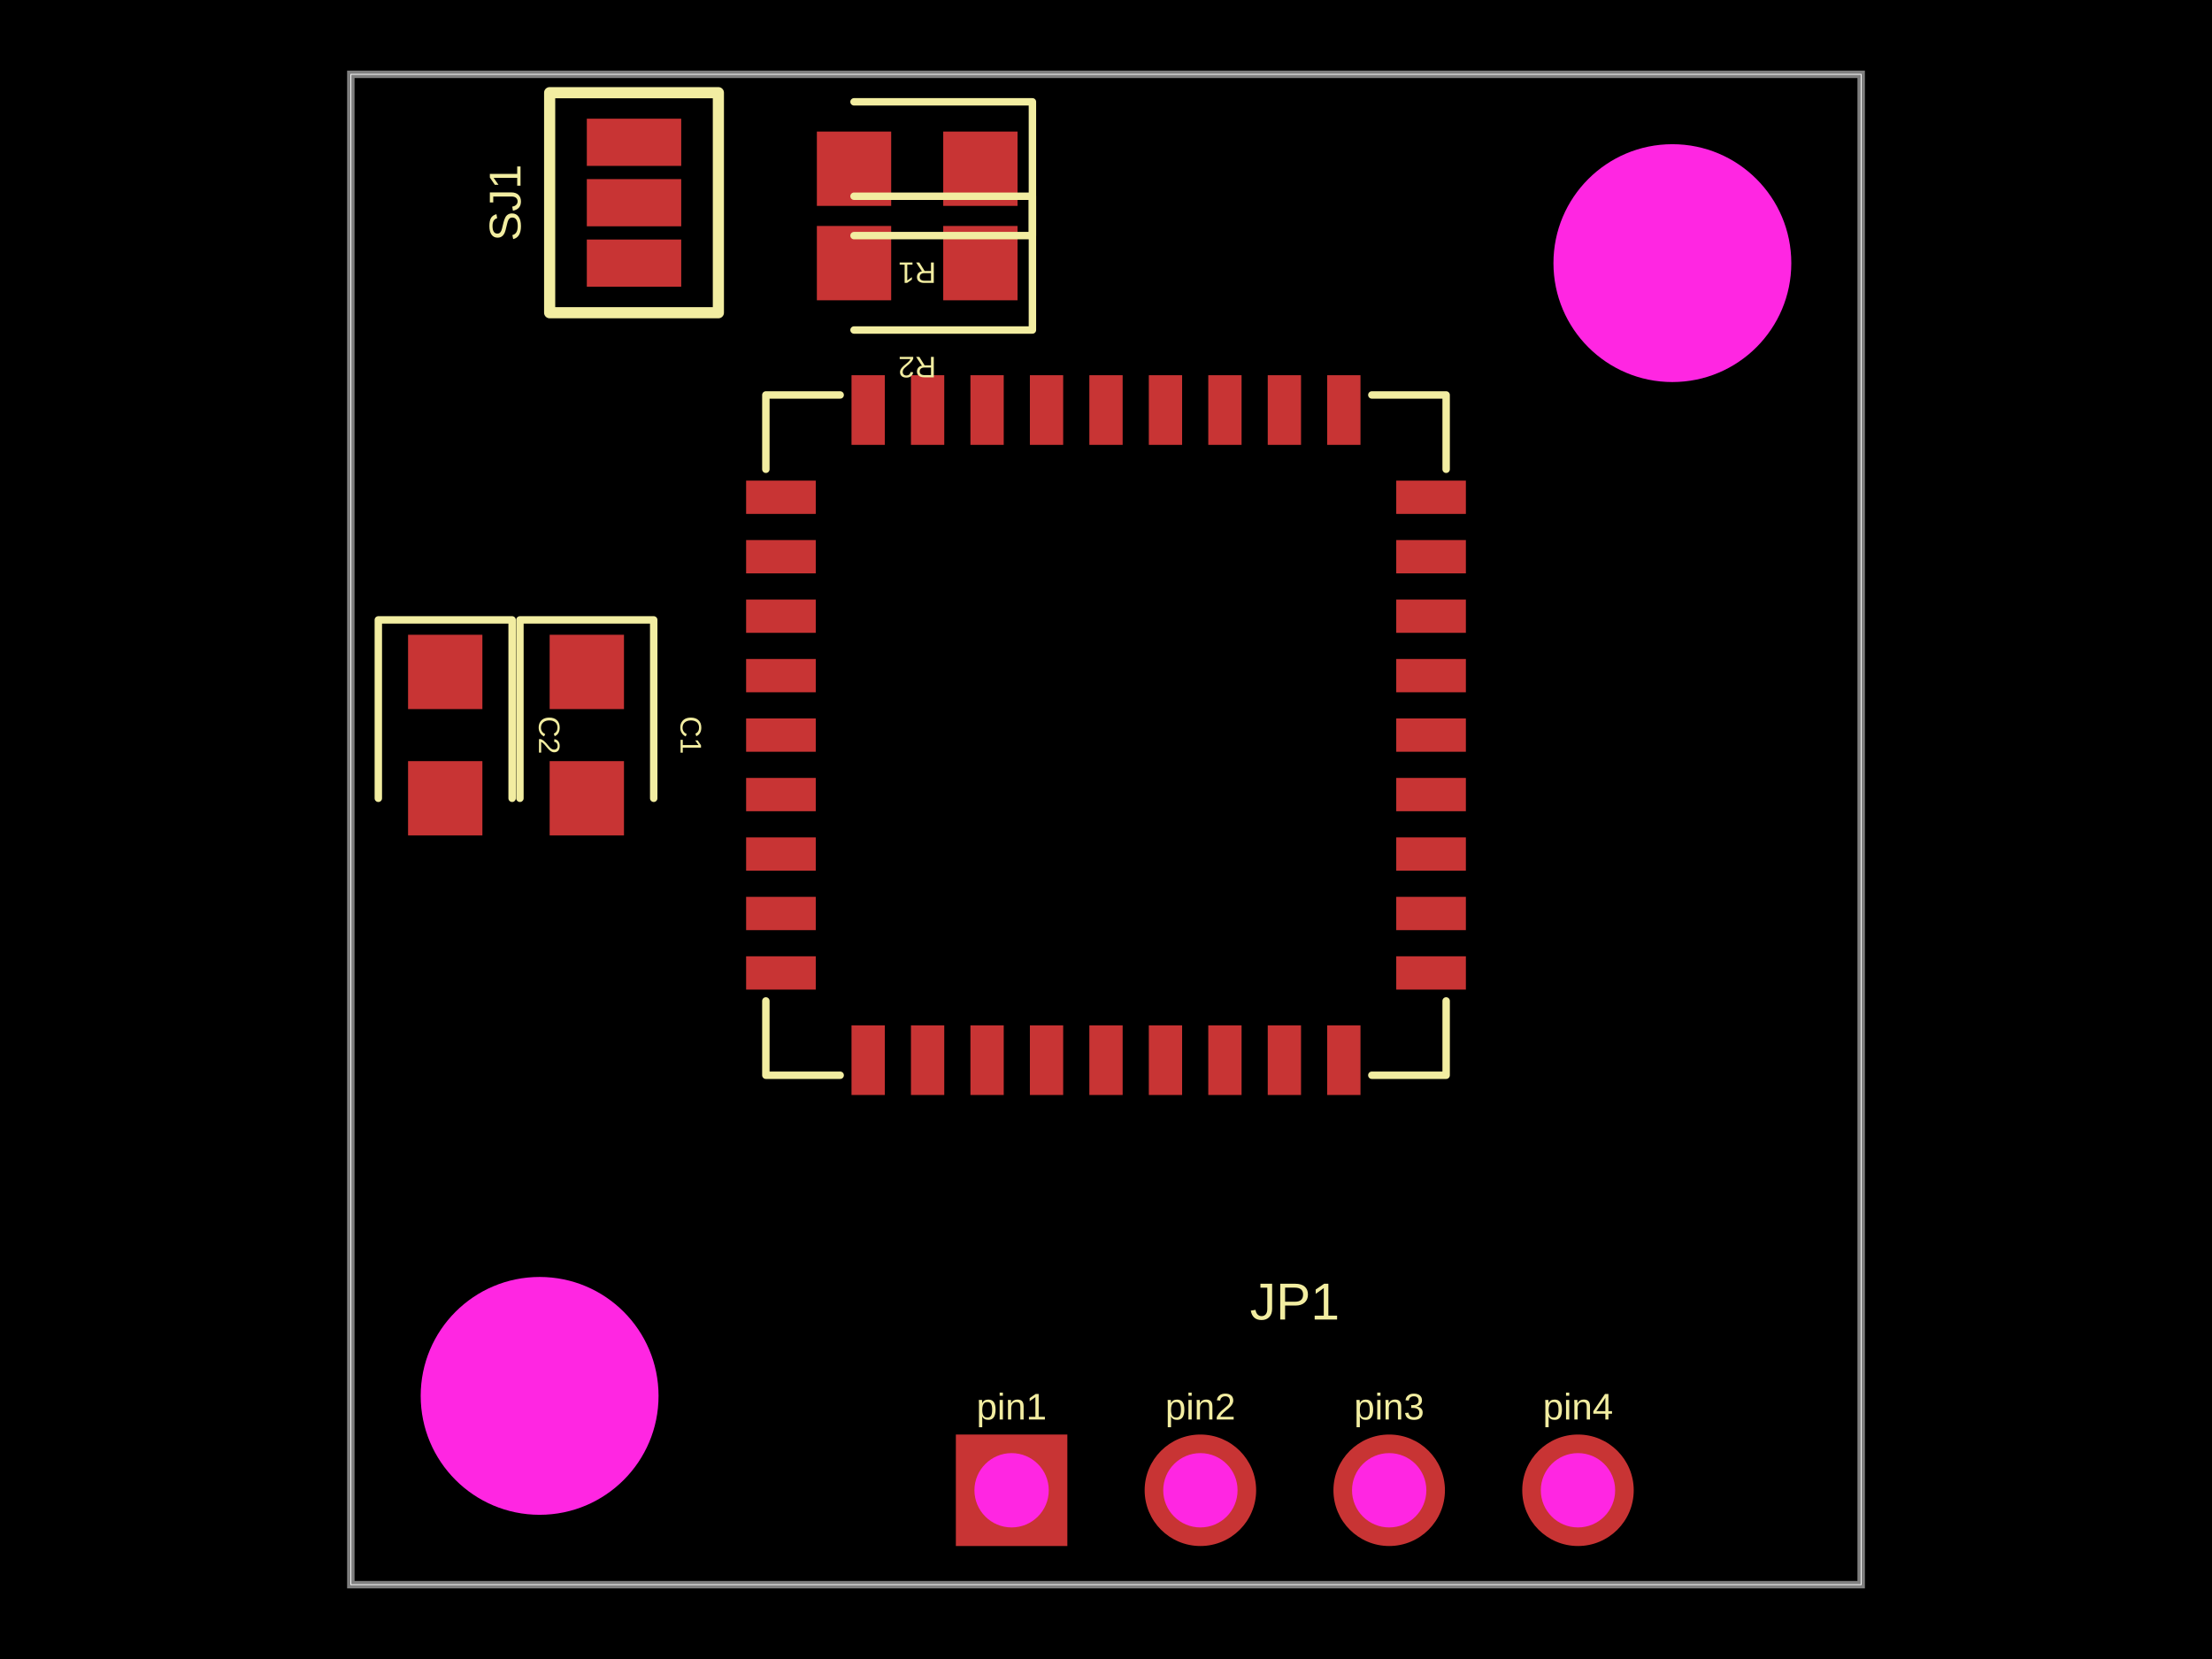
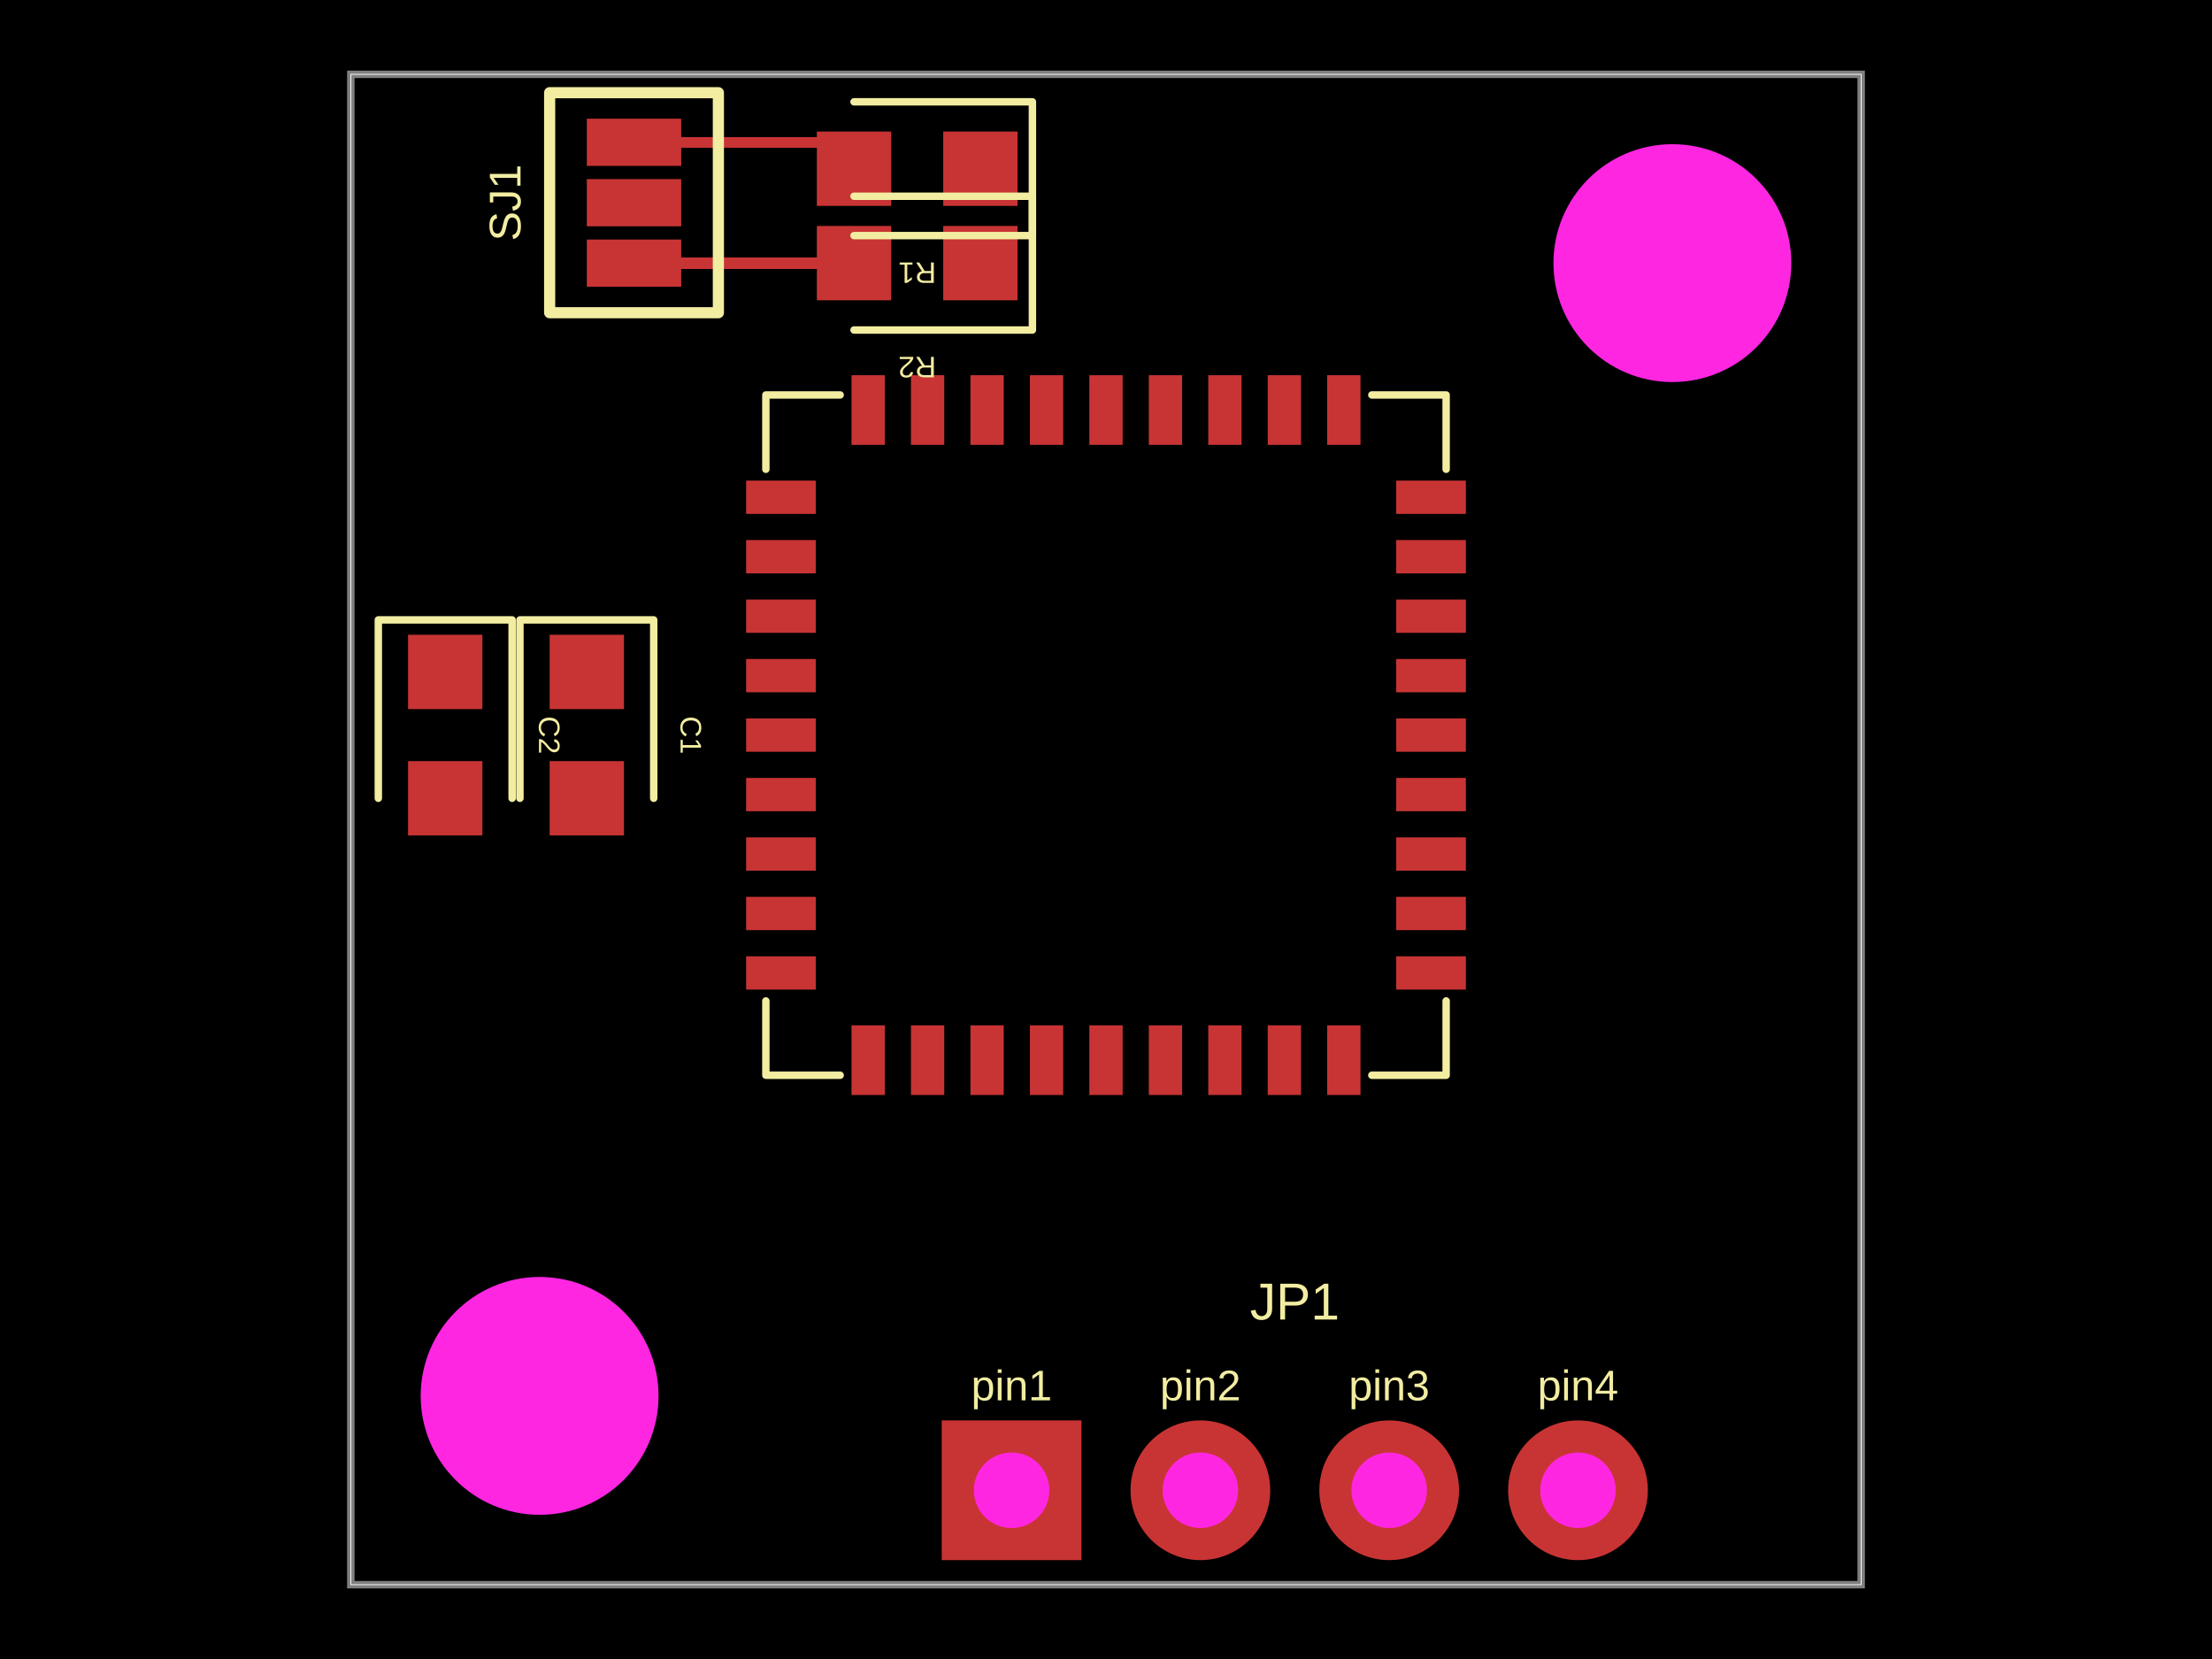
<svg xmlns="http://www.w3.org/2000/svg" width="800" height="600">
  <style />
  <rect class="boundary" x="0" y="0" fill="#000" width="800" height="600" />
  <rect class="pcb-boundary" fill="none" stroke="#fff" stroke-width="0.3" x="126.882" y="26.882" width="546.237" height="546.237" />
  <path class="pcb-board" d="M 126.882 573.118 L 673.118 573.118 L 673.118 26.882 L 126.882 26.882 Z" fill="none" stroke="rgba(255, 255, 255, 0.5)" stroke-width="2.688" />
  <rect class="pcb-pad" fill="rgb(200, 52, 52)" x="269.842" y="173.82" width="25.188" height="12.043" />
  <rect class="pcb-pad" fill="rgb(200, 52, 52)" x="269.842" y="195.321" width="25.188" height="12.043" />
  <rect class="pcb-pad" fill="rgb(200, 52, 52)" x="269.842" y="216.829" width="25.188" height="12.043" />
  <rect class="pcb-pad" fill="rgb(200, 52, 52)" x="269.842" y="238.331" width="25.188" height="12.043" />
  <rect class="pcb-pad" fill="rgb(200, 52, 52)" x="269.842" y="259.839" width="25.188" height="12.043" />
  <rect class="pcb-pad" fill="rgb(200, 52, 52)" x="269.842" y="281.347" width="25.188" height="12.043" />
  <rect class="pcb-pad" fill="rgb(200, 52, 52)" x="269.842" y="302.848" width="25.188" height="12.043" />
  <rect class="pcb-pad" fill="rgb(200, 52, 52)" x="269.842" y="324.356" width="25.188" height="12.043" />
  <rect class="pcb-pad" fill="rgb(200, 52, 52)" x="269.842" y="345.857" width="25.188" height="12.043" />
  <rect class="pcb-pad" fill="rgb(200, 52, 52)" x="307.96" y="370.83" width="12.043" height="25.188" />
  <rect class="pcb-pad" fill="rgb(200, 52, 52)" x="329.461" y="370.83" width="12.043" height="25.188" />
  <rect class="pcb-pad" fill="rgb(200, 52, 52)" x="350.969" y="370.83" width="12.043" height="25.188" />
  <rect class="pcb-pad" fill="rgb(200, 52, 52)" x="372.47" y="370.83" width="12.043" height="25.188" />
  <rect class="pcb-pad" fill="rgb(200, 52, 52)" x="393.978" y="370.83" width="12.043" height="25.188" />
  <rect class="pcb-pad" fill="rgb(200, 52, 52)" x="415.486" y="370.83" width="12.043" height="25.188" />
  <rect class="pcb-pad" fill="rgb(200, 52, 52)" x="436.988" y="370.83" width="12.043" height="25.188" />
  <rect class="pcb-pad" fill="rgb(200, 52, 52)" x="458.496" y="370.83" width="12.043" height="25.188" />
  <rect class="pcb-pad" fill="rgb(200, 52, 52)" x="479.997" y="370.83" width="12.043" height="25.188" />
  <rect class="pcb-pad" fill="rgb(200, 52, 52)" x="504.97" y="345.857" width="25.188" height="12.043" />
  <rect class="pcb-pad" fill="rgb(200, 52, 52)" x="504.97" y="324.356" width="25.188" height="12.043" />
  <rect class="pcb-pad" fill="rgb(200, 52, 52)" x="504.97" y="302.848" width="25.188" height="12.043" />
  <rect class="pcb-pad" fill="rgb(200, 52, 52)" x="504.97" y="281.347" width="25.188" height="12.043" />
  <rect class="pcb-pad" fill="rgb(200, 52, 52)" x="504.97" y="259.839" width="25.188" height="12.043" />
  <rect class="pcb-pad" fill="rgb(200, 52, 52)" x="504.97" y="238.331" width="25.188" height="12.043" />
  <rect class="pcb-pad" fill="rgb(200, 52, 52)" x="504.97" y="216.829" width="25.188" height="12.043" />
  <rect class="pcb-pad" fill="rgb(200, 52, 52)" x="504.97" y="195.321" width="25.188" height="12.043" />
  <rect class="pcb-pad" fill="rgb(200, 52, 52)" x="504.97" y="173.82" width="25.188" height="12.043" />
  <rect class="pcb-pad" fill="rgb(200, 52, 52)" x="479.997" y="135.702" width="12.043" height="25.188" />
  <rect class="pcb-pad" fill="rgb(200, 52, 52)" x="458.496" y="135.702" width="12.043" height="25.188" />
  <rect class="pcb-pad" fill="rgb(200, 52, 52)" x="436.988" y="135.702" width="12.043" height="25.188" />
  <rect class="pcb-pad" fill="rgb(200, 52, 52)" x="415.486" y="135.702" width="12.043" height="25.188" />
  <rect class="pcb-pad" fill="rgb(200, 52, 52)" x="393.978" y="135.702" width="12.043" height="25.188" />
  <rect class="pcb-pad" fill="rgb(200, 52, 52)" x="372.47" y="135.702" width="12.043" height="25.188" />
  <rect class="pcb-pad" fill="rgb(200, 52, 52)" x="350.969" y="135.702" width="12.043" height="25.188" />
  <rect class="pcb-pad" fill="rgb(200, 52, 52)" x="329.461" y="135.702" width="12.043" height="25.188" />
  <rect class="pcb-pad" fill="rgb(200, 52, 52)" x="307.96" y="135.702" width="12.043" height="25.188" />
  <rect class="pcb-pad" fill="rgb(200, 52, 52)" x="-13.441" y="-13.441" width="26.882" height="26.882" transform="translate(354.5699 61.02151) rotate(-180)" />
  <rect class="pcb-pad" fill="rgb(200, 52, 52)" x="-13.441" y="-13.441" width="26.882" height="26.882" transform="translate(308.871 61.02151) rotate(-180)" />
  <rect class="pcb-pad" fill="rgb(200, 52, 52)" x="-13.441" y="-13.441" width="26.882" height="26.882" transform="translate(354.5699 95.16129) rotate(-180)" />
  <rect class="pcb-pad" fill="rgb(200, 52, 52)" x="-13.441" y="-13.441" width="26.882" height="26.882" transform="translate(308.871 95.16129) rotate(-180)" />
  <rect class="pcb-pad" fill="rgb(200, 52, 52)" x="212.231" y="86.626" width="34.14" height="17.07" />
  <rect class="pcb-pad" fill="rgb(200, 52, 52)" x="212.231" y="64.777" width="34.14" height="17.07" />
  <rect class="pcb-pad" fill="rgb(200, 52, 52)" x="212.231" y="42.927" width="34.14" height="17.07" />
  <rect class="pcb-pad" fill="rgb(200, 52, 52)" x="198.79" y="229.57" width="26.882" height="26.882" />
  <rect class="pcb-pad" fill="rgb(200, 52, 52)" x="198.79" y="275.269" width="26.882" height="26.882" />
  <rect class="pcb-pad" fill="rgb(200, 52, 52)" x="147.581" y="229.57" width="26.882" height="26.882" />
  <rect class="pcb-pad" fill="rgb(200, 52, 52)" x="147.581" y="275.269" width="26.882" height="26.882" />
+   <path class="pcb-trace" stroke="rgb(200, 52, 52)" fill="none" d="M 229.301 95.161 L 308.871 95.161" stroke-width="4.032" stroke-linecap="round" stroke-linejoin="round" shape-rendering="crispEdges" data-layer="top" />
+   <path class="pcb-trace" stroke="rgb(200, 52, 52)" fill="none" d="M 308.871 95.161 L 308.871 95.161" stroke-width="4.032" stroke-linecap="round" stroke-linejoin="round" shape-rendering="crispEdges" data-layer="top" />
+   <path class="pcb-trace" stroke="rgb(200, 52, 52)" fill="none" d="M 229.301 51.462 L 299.312 51.462" stroke-width="4.032" stroke-linecap="round" stroke-linejoin="round" shape-rendering="crispEdges" data-layer="top" />
+   <path class="pcb-trace" stroke="rgb(200, 52, 52)" fill="none" d="M 299.312 51.462 L 308.871 61.022" stroke-width="4.032" stroke-linecap="round" stroke-linejoin="round" shape-rendering="crispEdges" data-layer="top" />
  <path class="pcb-silkscreen pcb-silkscreen-top" d="M 276.984 169.721 L 276.984 142.844 L 303.86 142.844" fill="none" stroke="#f2eda1" stroke-width="2.688" stroke-linecap="round" stroke-linejoin="round" data-pcb-component-id="null" data-pcb-silkscreen-path-id="pcb_silkscreen_path_0" />
  <path class="pcb-silkscreen pcb-silkscreen-top" d="M 523.016 169.721 L 523.016 142.844 L 496.14 142.844" fill="none" stroke="#f2eda1" stroke-width="2.688" stroke-linecap="round" stroke-linejoin="round" data-pcb-component-id="null" data-pcb-silkscreen-path-id="pcb_silkscreen_path_1" />
  <path class="pcb-silkscreen pcb-silkscreen-top" d="M 523.016 362 L 523.016 388.876 L 496.14 388.876" fill="none" stroke="#f2eda1" stroke-width="2.688" stroke-linecap="round" stroke-linejoin="round" data-pcb-component-id="null" data-pcb-silkscreen-path-id="pcb_silkscreen_path_2" />
  <path class="pcb-silkscreen pcb-silkscreen-top" d="M 276.984 362 L 276.984 388.876 L 303.86 388.876" fill="none" stroke="#f2eda1" stroke-width="2.688" stroke-linecap="round" stroke-linejoin="round" data-pcb-component-id="null" data-pcb-silkscreen-path-id="pcb_silkscreen_path_3" />
  <path class="pcb-silkscreen pcb-silkscreen-top" d="M 308.871 85.215 L 373.387 85.215 L 373.387 36.828 L 308.871 36.828" fill="none" stroke="#f2eda1" stroke-width="2.688" stroke-linecap="round" stroke-linejoin="round" data-pcb-component-id="pcb_component_1" data-pcb-silkscreen-path-id="pcb_silkscreen_path_4" />
  <path class="pcb-silkscreen pcb-silkscreen-top" d="M 308.871 119.355 L 373.387 119.355 L 373.387 70.968 L 308.871 70.968" fill="none" stroke="#f2eda1" stroke-width="2.688" stroke-linecap="round" stroke-linejoin="round" data-pcb-component-id="pcb_component_2" data-pcb-silkscreen-path-id="pcb_silkscreen_path_5" />
  <path class="pcb-silkscreen pcb-silkscreen-top" d="M 259.812 113.105 L 259.812 33.519 L 198.79 33.519 L 198.79 113.105 L 259.812 113.105 Z" fill="none" stroke="#f2eda1" stroke-width="4.032" stroke-linecap="round" stroke-linejoin="round" data-pcb-component-id="pcb_component_3" data-pcb-silkscreen-path-id="pcb_silkscreen_path_6" />
  <path class="pcb-silkscreen pcb-silkscreen-top" d="M 236.425 288.71 L 236.425 224.194 L 188.038 224.194 L 188.038 288.71" fill="none" stroke="#f2eda1" stroke-width="2.688" stroke-linecap="round" stroke-linejoin="round" data-pcb-component-id="pcb_component_4" data-pcb-silkscreen-path-id="pcb_silkscreen_path_7" />
  <path class="pcb-silkscreen pcb-silkscreen-top" d="M 185.215 288.71 L 185.215 224.194 L 136.828 224.194 L 136.828 288.71" fill="none" stroke="#f2eda1" stroke-width="2.688" stroke-linecap="round" stroke-linejoin="round" data-pcb-component-id="pcb_component_5" data-pcb-silkscreen-path-id="pcb_silkscreen_path_8" />
  <text x="0" y="0" dx="0" dy="0" fill="#f2eda1" font-family="Arial, sans-serif" font-size="10.753" text-anchor="middle" dominant-baseline="central" transform="matrix(-1,1.2246467991473532e-16,-1.2246467991473532e-16,-1,331.7204,98.65591)" class="pcb-silkscreen-text pcb-silkscreen-top" data-pcb-silkscreen-text-id="pcb_component_1" stroke="none">R1</text>
  <text x="0" y="0" dx="0" dy="0" fill="#f2eda1" font-family="Arial, sans-serif" font-size="10.753" text-anchor="middle" dominant-baseline="central" transform="matrix(-1,1.2246467991473532e-16,-1.2246467991473532e-16,-1,331.7204,132.7957)" class="pcb-silkscreen-text pcb-silkscreen-top" data-pcb-silkscreen-text-id="pcb_component_2" stroke="none">R2</text>
  <text x="0" y="0" dx="0" dy="0" fill="#f2eda1" font-family="Arial, sans-serif" font-size="16.129" text-anchor="middle" dominant-baseline="central" transform="matrix(-1.8369701987210297e-16,-1,1,-1.8369701987210297e-16,182.6613,73.31183)" class="pcb-silkscreen-text pcb-silkscreen-top" data-pcb-silkscreen-text-id="pcb_component_3" stroke="none">SJ1</text>
  <text x="0" y="0" dx="0" dy="0" fill="#f2eda1" font-family="Arial, sans-serif" font-size="10.753" text-anchor="middle" dominant-baseline="central" transform="matrix(6.123233995736766e-17,1,-1,6.123233995736766e-17,249.8656,265.8602)" class="pcb-silkscreen-text pcb-silkscreen-top" data-pcb-silkscreen-text-id="pcb_component_4" stroke="none">C1</text>
  <text x="0" y="0" dx="0" dy="0" fill="#f2eda1" font-family="Arial, sans-serif" font-size="10.753" text-anchor="middle" dominant-baseline="central" transform="matrix(6.123233995736766e-17,1,-1,6.123233995736766e-17,198.6559,265.8602)" class="pcb-silkscreen-text pcb-silkscreen-top" data-pcb-silkscreen-text-id="pcb_component_5" stroke="none">C2</text>
-   <text x="0" y="0" dx="0" dy="0" fill="#f2eda1" font-family="Arial, sans-serif" font-size="13.441" text-anchor="middle" dominant-baseline="central" transform="matrix(1,0,0,1,365.8602,508.7366)" class="pcb-silkscreen-text pcb-silkscreen-top" data-pcb-silkscreen-text-id="pcb_component_6" stroke="none">pin1</text>
-   <text x="0" y="0" dx="0" dy="0" fill="#f2eda1" font-family="Arial, sans-serif" font-size="13.441" text-anchor="middle" dominant-baseline="central" transform="matrix(1,0,0,1,434.1398,508.7366)" class="pcb-silkscreen-text pcb-silkscreen-top" data-pcb-silkscreen-text-id="pcb_component_6" stroke="none">pin2</text>
-   <text x="0" y="0" dx="0" dy="0" fill="#f2eda1" font-family="Arial, sans-serif" font-size="13.441" text-anchor="middle" dominant-baseline="central" transform="matrix(1,0,0,1,502.4194,508.7366)" class="pcb-silkscreen-text pcb-silkscreen-top" data-pcb-silkscreen-text-id="pcb_component_6" stroke="none">pin3</text>
-   <text x="0" y="0" dx="0" dy="0" fill="#f2eda1" font-family="Arial, sans-serif" font-size="13.441" text-anchor="middle" dominant-baseline="central" transform="matrix(1,0,0,1,570.6989,508.7366)" class="pcb-silkscreen-text pcb-silkscreen-top" data-pcb-silkscreen-text-id="pcb_component_6" stroke="none">pin4</text>
+   <text x="0" y="0" dx="0" dy="0" fill="#f2eda1" font-family="Arial, sans-serif" font-size="15.482" text-anchor="middle" dominant-baseline="central" transform="matrix(1,0,0,1,365.8602,501.0833)" class="pcb-silkscreen-text pcb-silkscreen-top" data-pcb-silkscreen-text-id="pcb_component_6" stroke="none">pin1</text>
+   <text x="0" y="0" dx="0" dy="0" fill="#f2eda1" font-family="Arial, sans-serif" font-size="15.482" text-anchor="middle" dominant-baseline="central" transform="matrix(1,0,0,1,434.1398,501.0833)" class="pcb-silkscreen-text pcb-silkscreen-top" data-pcb-silkscreen-text-id="pcb_component_6" stroke="none">pin2</text>
+   <text x="0" y="0" dx="0" dy="0" fill="#f2eda1" font-family="Arial, sans-serif" font-size="15.482" text-anchor="middle" dominant-baseline="central" transform="matrix(1,0,0,1,502.4194,501.0833)" class="pcb-silkscreen-text pcb-silkscreen-top" data-pcb-silkscreen-text-id="pcb_component_6" stroke="none">pin3</text>
+   <text x="0" y="0" dx="0" dy="0" fill="#f2eda1" font-family="Arial, sans-serif" font-size="15.482" text-anchor="middle" dominant-baseline="central" transform="matrix(1,0,0,1,570.6989,501.0833)" class="pcb-silkscreen-text pcb-silkscreen-top" data-pcb-silkscreen-text-id="pcb_component_6" stroke="none">pin4</text>
  <text x="0" y="0" dx="0" dy="0" fill="#f2eda1" font-family="Arial, sans-serif" font-size="18.817" text-anchor="middle" dominant-baseline="central" transform="matrix(1,0,0,1,468.2796,470.6989)" class="pcb-silkscreen-text pcb-silkscreen-top" data-pcb-silkscreen-text-id="pcb_component_6" stroke="none">JP1</text>
  <g>
-     <rect class="pcb-hole-outer-pad" fill="rgb(200, 52, 52)" x="345.699" y="518.817" width="40.323" height="40.323" />
-     <circle class="pcb-hole-inner" fill="#FF26E2" cx="365.86" cy="538.978" r="13.441" />
+     <rect class="pcb-hole-outer-pad" fill="rgb(200, 52, 52)" x="340.597" y="513.715" width="50.527" height="50.527" />
+     <circle class="pcb-hole-inner" fill="#FF26E2" cx="365.86" cy="538.978" r="13.656" />
  </g>
  <g>
-     <circle class="pcb-hole-outer" fill="rgb(200, 52, 52)" cx="434.14" cy="538.978" r="20.161" />
-     <circle class="pcb-hole-inner" fill="#FF26E2" cx="434.14" cy="538.978" r="13.441" />
+     <circle class="pcb-hole-outer" fill="rgb(200, 52, 52)" cx="434.14" cy="538.978" r="25.263" />
+     <circle class="pcb-hole-inner" fill="#FF26E2" cx="434.14" cy="538.978" r="13.656" />
  </g>
  <g>
-     <circle class="pcb-hole-outer" fill="rgb(200, 52, 52)" cx="502.419" cy="538.978" r="20.161" />
-     <circle class="pcb-hole-inner" fill="#FF26E2" cx="502.419" cy="538.978" r="13.441" />
+     <circle class="pcb-hole-outer" fill="rgb(200, 52, 52)" cx="502.419" cy="538.978" r="25.263" />
+     <circle class="pcb-hole-inner" fill="#FF26E2" cx="502.419" cy="538.978" r="13.656" />
  </g>
  <g>
-     <circle class="pcb-hole-outer" fill="rgb(200, 52, 52)" cx="570.699" cy="538.978" r="20.161" />
-     <circle class="pcb-hole-inner" fill="#FF26E2" cx="570.699" cy="538.978" r="13.441" />
+     <circle class="pcb-hole-outer" fill="rgb(200, 52, 52)" cx="570.699" cy="538.978" r="25.263" />
+     <circle class="pcb-hole-inner" fill="#FF26E2" cx="570.699" cy="538.978" r="13.656" />
  </g>
  <circle class="pcb-hole" cx="195.161" cy="504.839" r="43.011" fill="#FF26E2" />
  <circle class="pcb-hole" cx="604.839" cy="95.161" r="43.011" fill="#FF26E2" />
</svg>
